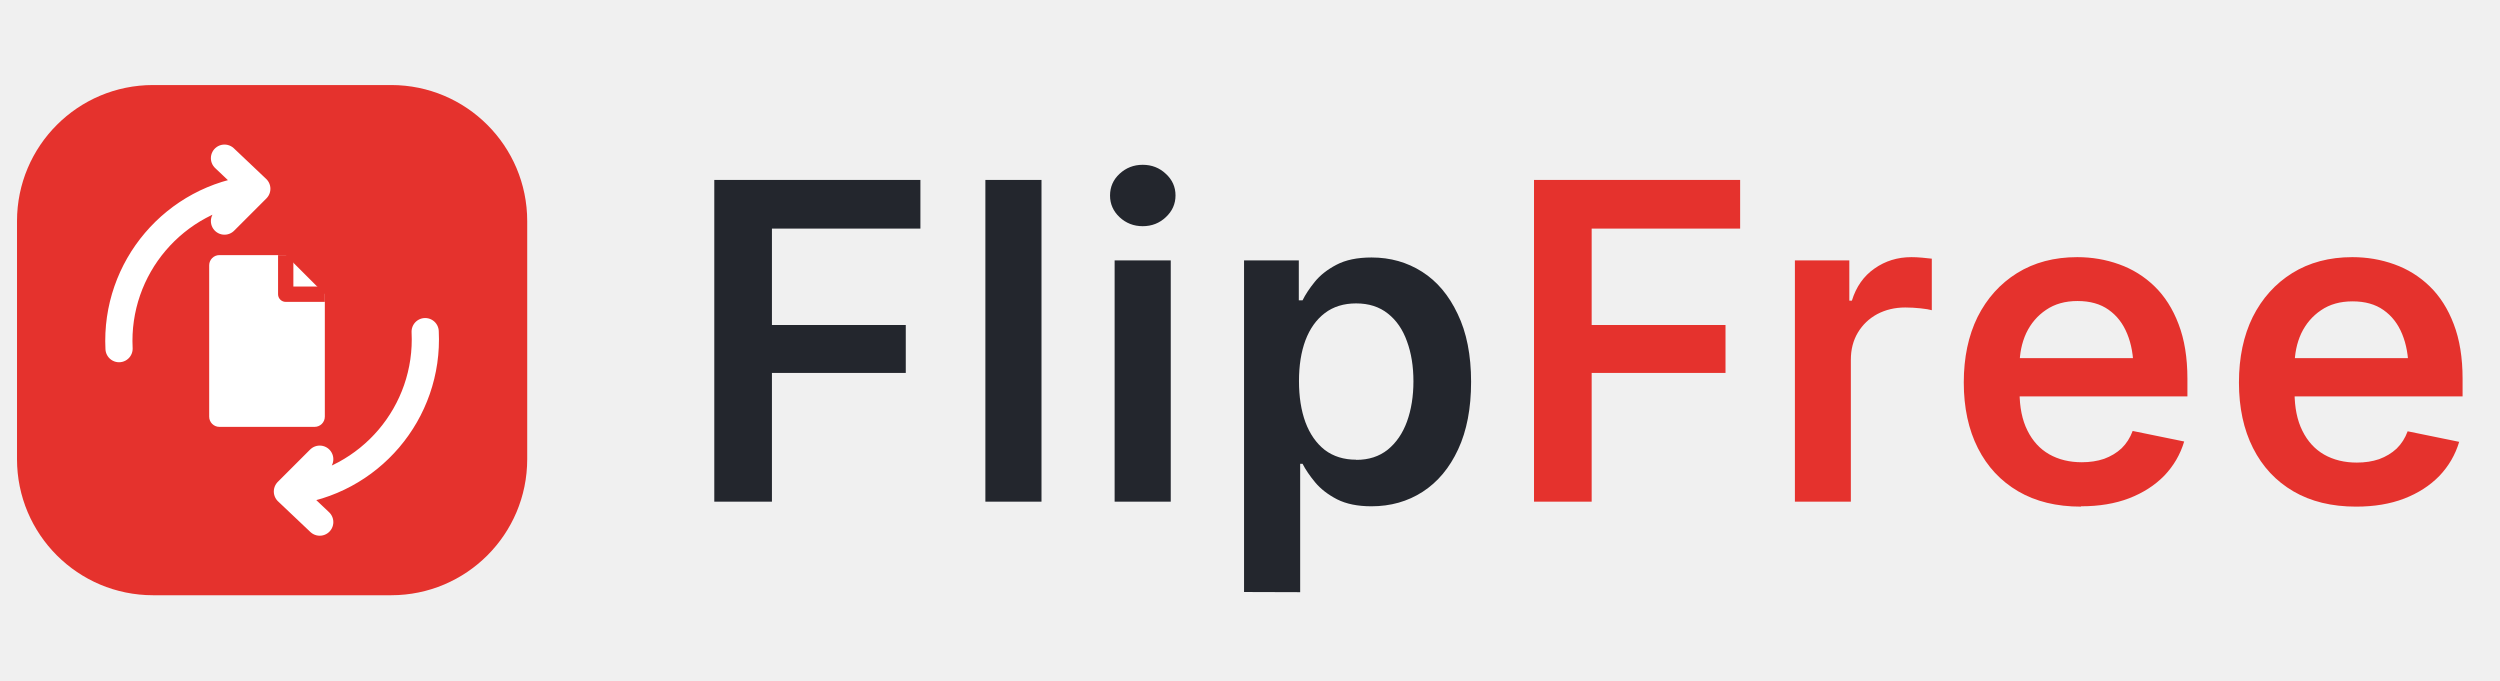
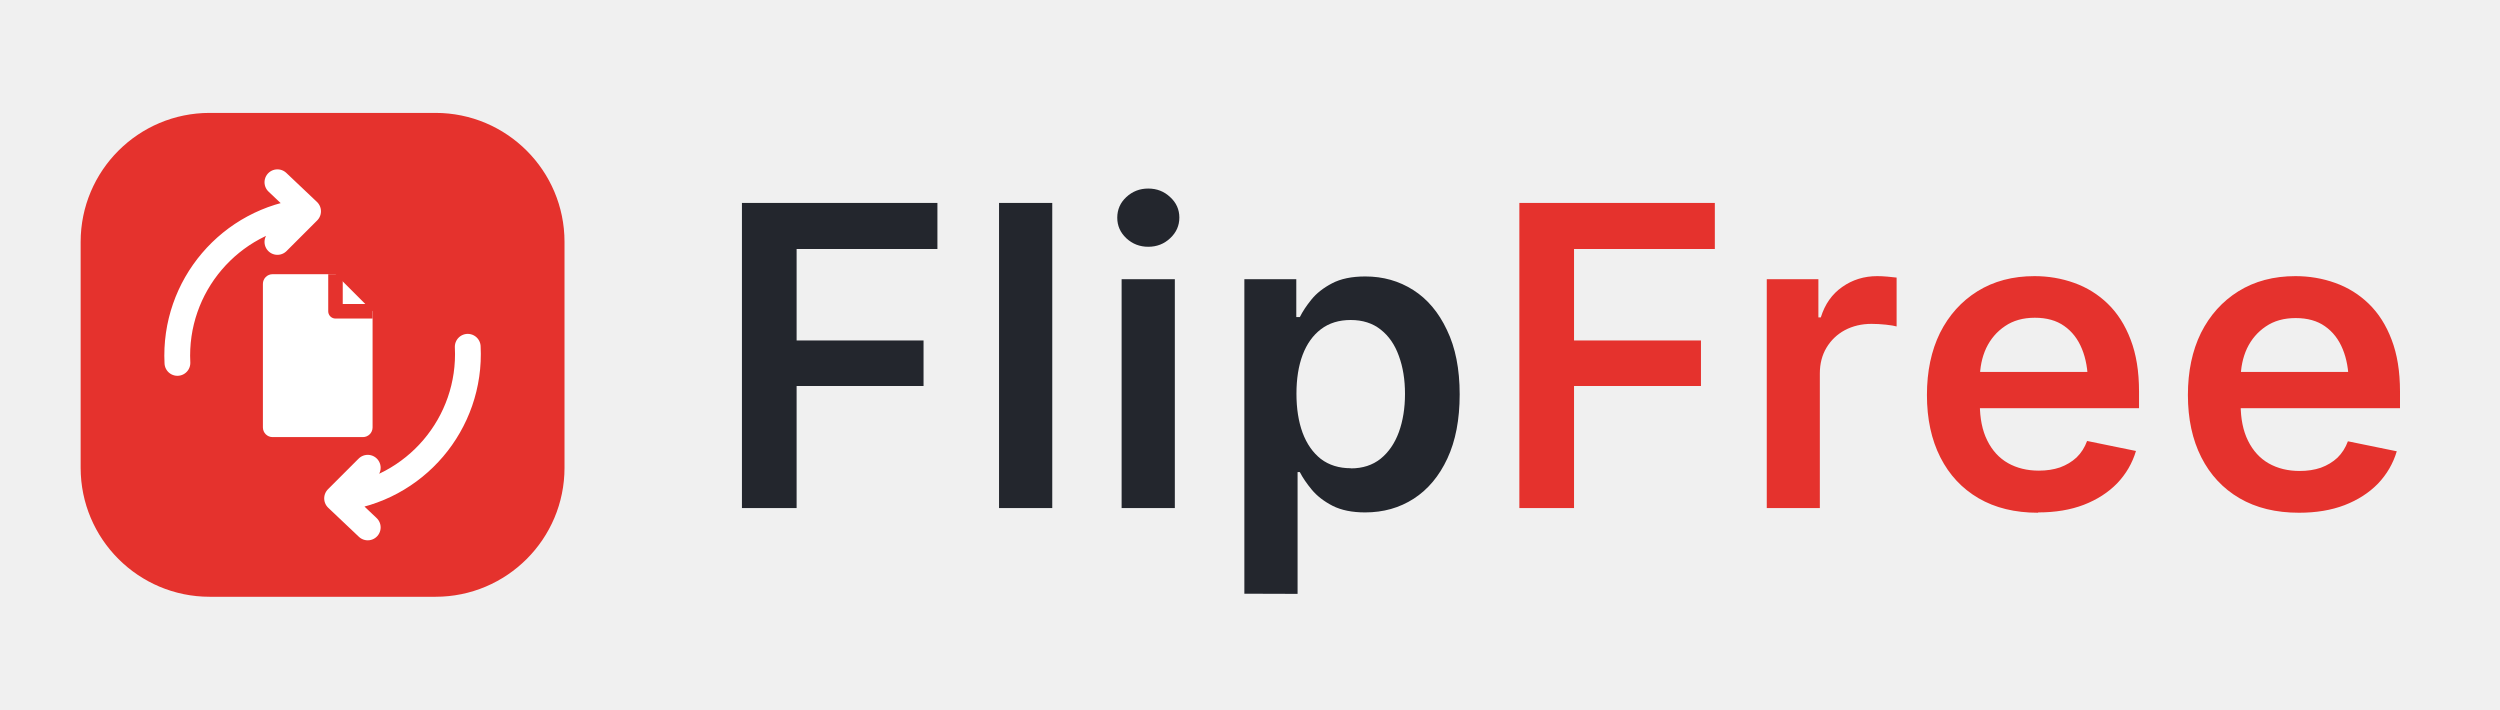
- <svg xmlns="http://www.w3.org/2000/svg" width="588" height="160" viewBox="0 0 147 40">
+ <svg xmlns="http://www.w3.org/2000/svg" width="620" height="176" viewBox="-4 -2 155 44">
  <g transform="translate(0 4)">
    <rect x="1" y="1" width="30" height="30" rx="8" fill="#E5322D" />
    <path d="M12.9 11h3.9l2.3 2.3v7.2a.6.6 0 0 1-.6.6h-5.6a.6.6 0 0 1-.6-.6V11.6a.6.6 0 0 1 .6-.6z" fill="#fff" />
    <path d="M16.8 11v2.3h2.3" fill="none" stroke="#E5322D" stroke-width=".9" stroke-linejoin="round" />
    <g fill="none" stroke="#fff" stroke-width="1.6" stroke-linecap="round" stroke-linejoin="round">
      <path d="M7 16.5A9 9 0 0 1 15 7.1M13.2 5.3l1.9 1.8-1.9 1.9M25 15.5A9 9 0 0 1 17 24.9M18.8 26.7l-1.9-1.8 1.9-1.9" />
    </g>
  </g>
  <g transform="translate(40.1 1.5)">
    <path fill="#23262D" d="M1.9,28V9.08H14.02V11.94H5.29v5.67h7.87v2.82H5.29V28ZM21.14,9.08V28H17.84V9.08ZM25.44,28V13.81h3.3V28Zm1.65-16.2q-0.79,0-1.36-0.53-0.56-0.53-0.56-1.27 0-0.76 0.56-1.28 0.57-0.53 1.36-0.53 0.8,0 1.36,0.53 0.57,0.52 0.57,1.27 0,0.75-0.57,1.28-0.56,0.53-1.36,0.53zM33.05,33.31v-19.5h3.22v2.35h0.22q0.25-0.51 0.72-1.09 0.47-0.58 1.27-1 0.81-0.43 2.07-0.43 1.65,0 2.97,0.84 1.32,0.84 2.09,2.48 0.79,1.63 0.79,3.99 0,2.34-0.76,3.97-0.76,1.64-2.09,2.5-1.32,0.85-3.01,0.85-1.21,0-2.02-0.41-0.81-0.42-1.29-1-0.48-0.58-0.74-1.09h-0.14v7.55zm6.6-7.77q1.1,0 1.85-0.6 0.75-0.61 1.13-1.65 0.38-1.05 0.38-2.37 0-1.32-0.38-2.35-0.37-1.04-1.12-1.63-0.75-0.6-1.87-0.6-1.09,0-1.84,0.57-0.75,0.57-1.14,1.6-0.38,1.02-0.38,2.4 0,1.38 0.38,2.42 0.39,1.04 1.14,1.63 0.76,0.57 1.84,0.57z" />
    <path fill="#E5322D" transform="translate(48.2 0)" d="M1.9,28V9.08H14.02V11.94H5.29v5.67h7.87v2.82H5.29V28ZM17.24,28V13.81h3.2v2.37h0.15q0.38-1.23 1.33-1.89 0.95-0.67 2.17-0.67 0.28,0 0.62,0.03 0.34,0.03 0.58,0.06v3.03q-0.2-0.06-0.66-0.11-0.46-0.05-0.9-0.05-0.91,0-1.65,0.39-0.72,0.39-1.14,1.09-0.41,0.69-0.41,1.59V28ZM34.06,28.29q-2.15,0-3.69-0.9-1.54-0.9-2.37-2.54-0.83-1.64-0.83-3.86 0-2.2 0.81-3.85 0.83-1.65 2.32-2.58 1.51-0.94 3.54-0.94 1.29,0 2.46,0.42 1.18,0.42 2.08,1.29 0.91,0.88 1.42,2.23 0.52,1.35 0.52,3.21v1.04H28.73v-2.25h9.97l-1.55,0.66q0-1.19-0.37-2.09-0.37-0.91-1.1-1.42-0.72-0.51-1.82-0.51-1.09,0-1.85,0.52-0.76,0.51-1.17,1.37-0.39,0.85-0.39,1.9v1.55q0,1.35 0.46,2.27 0.46,0.93 1.28,1.4 0.83,0.47 1.92,0.47 0.72,0 1.31-0.2 0.6-0.22 1.03-0.62 0.43-0.42 0.65-1.02l3.03,0.62q-0.34,1.14-1.17,2.01-0.83,0.85-2.07,1.33-1.23,0.47-2.82,0.47zM50.24,28.29q-2.15,0-3.69-0.9-1.54-0.9-2.37-2.54-0.83-1.64-0.83-3.86 0-2.2 0.81-3.85 0.83-1.65 2.32-2.58 1.51-0.94 3.54-0.94 1.29,0 2.46,0.42 1.18,0.42 2.08,1.29 0.91,0.88 1.42,2.23 0.52,1.35 0.52,3.21v1.04H44.9v-2.25h9.97L53.32,20.24q0-1.19-0.37-2.09-0.37-0.91-1.1-1.42-0.72-0.51-1.82-0.51-1.09,0-1.85,0.52-0.76,0.51-1.17,1.37-0.39,0.85-0.39,1.9v1.55q0,1.35 0.46,2.27 0.46,0.93 1.28,1.4 0.83,0.47 1.92,0.47 0.72,0 1.31-0.2 0.6-0.22 1.03-0.62 0.43-0.42 0.65-1.02l3.03,0.62q-0.34,1.14-1.17,2.01-0.83,0.85-2.07,1.33-1.23,0.47-2.82,0.47z" />
  </g>
</svg>
